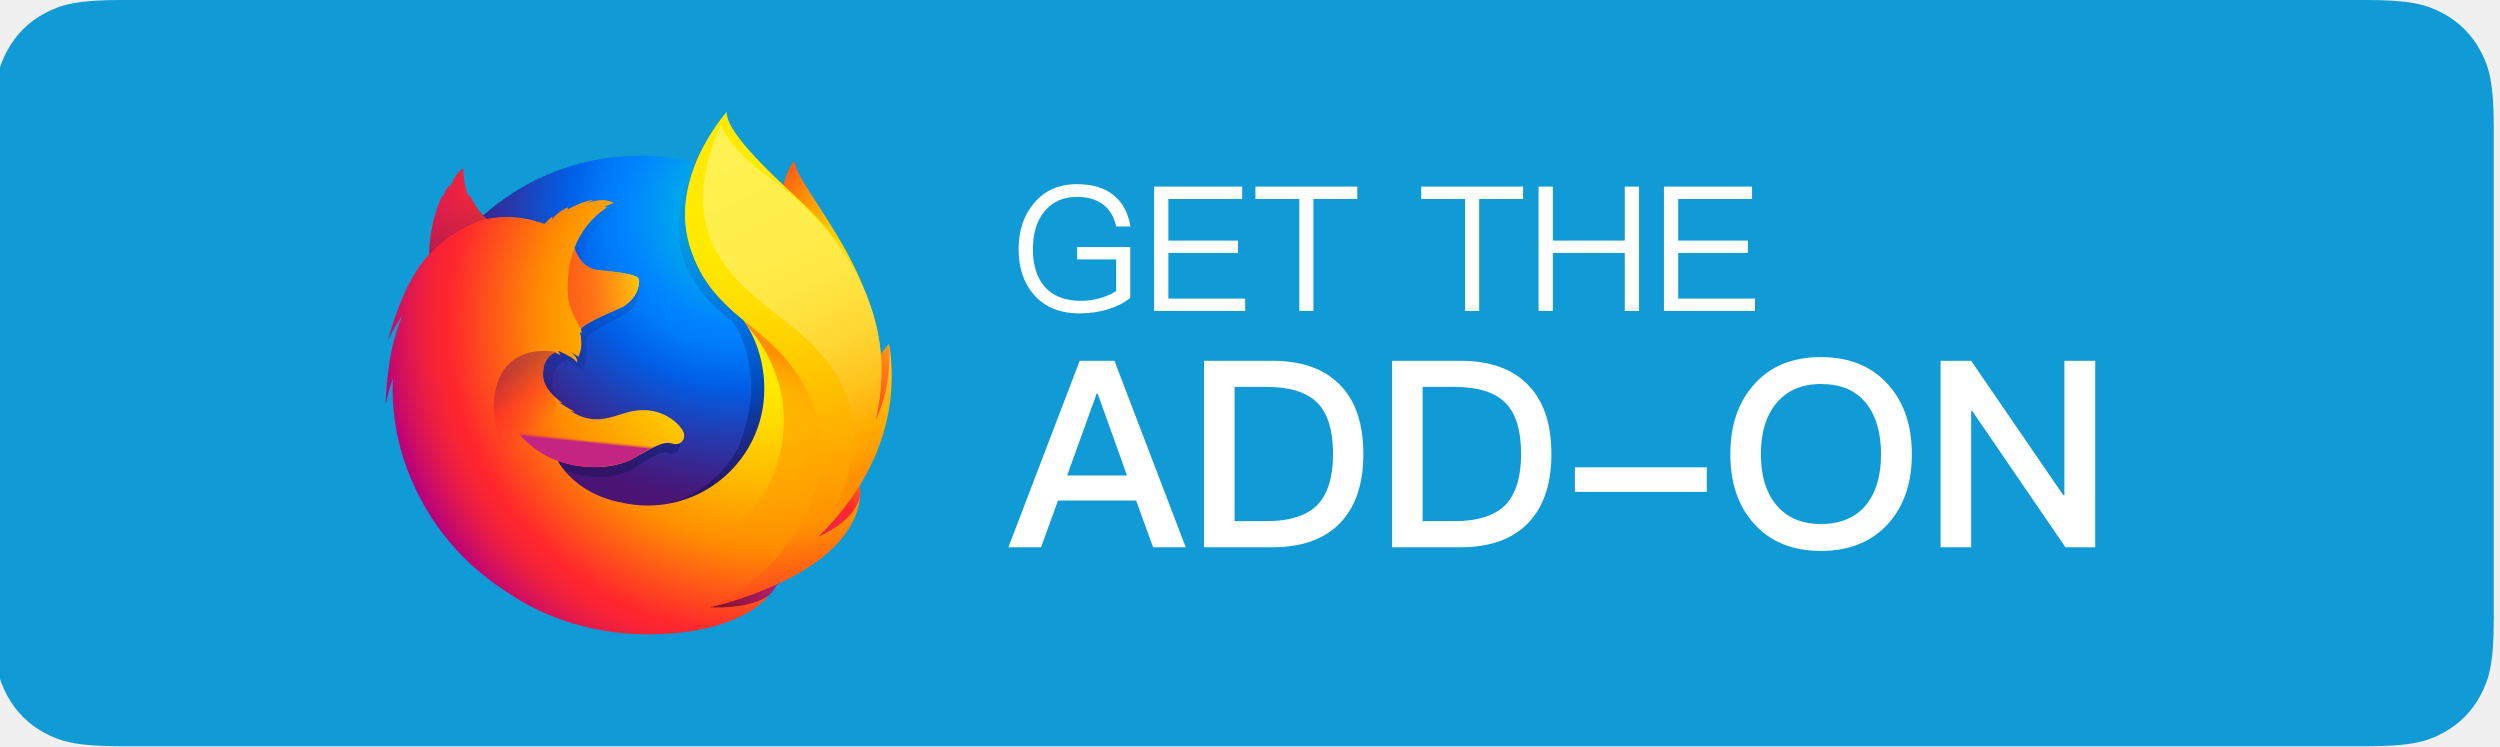
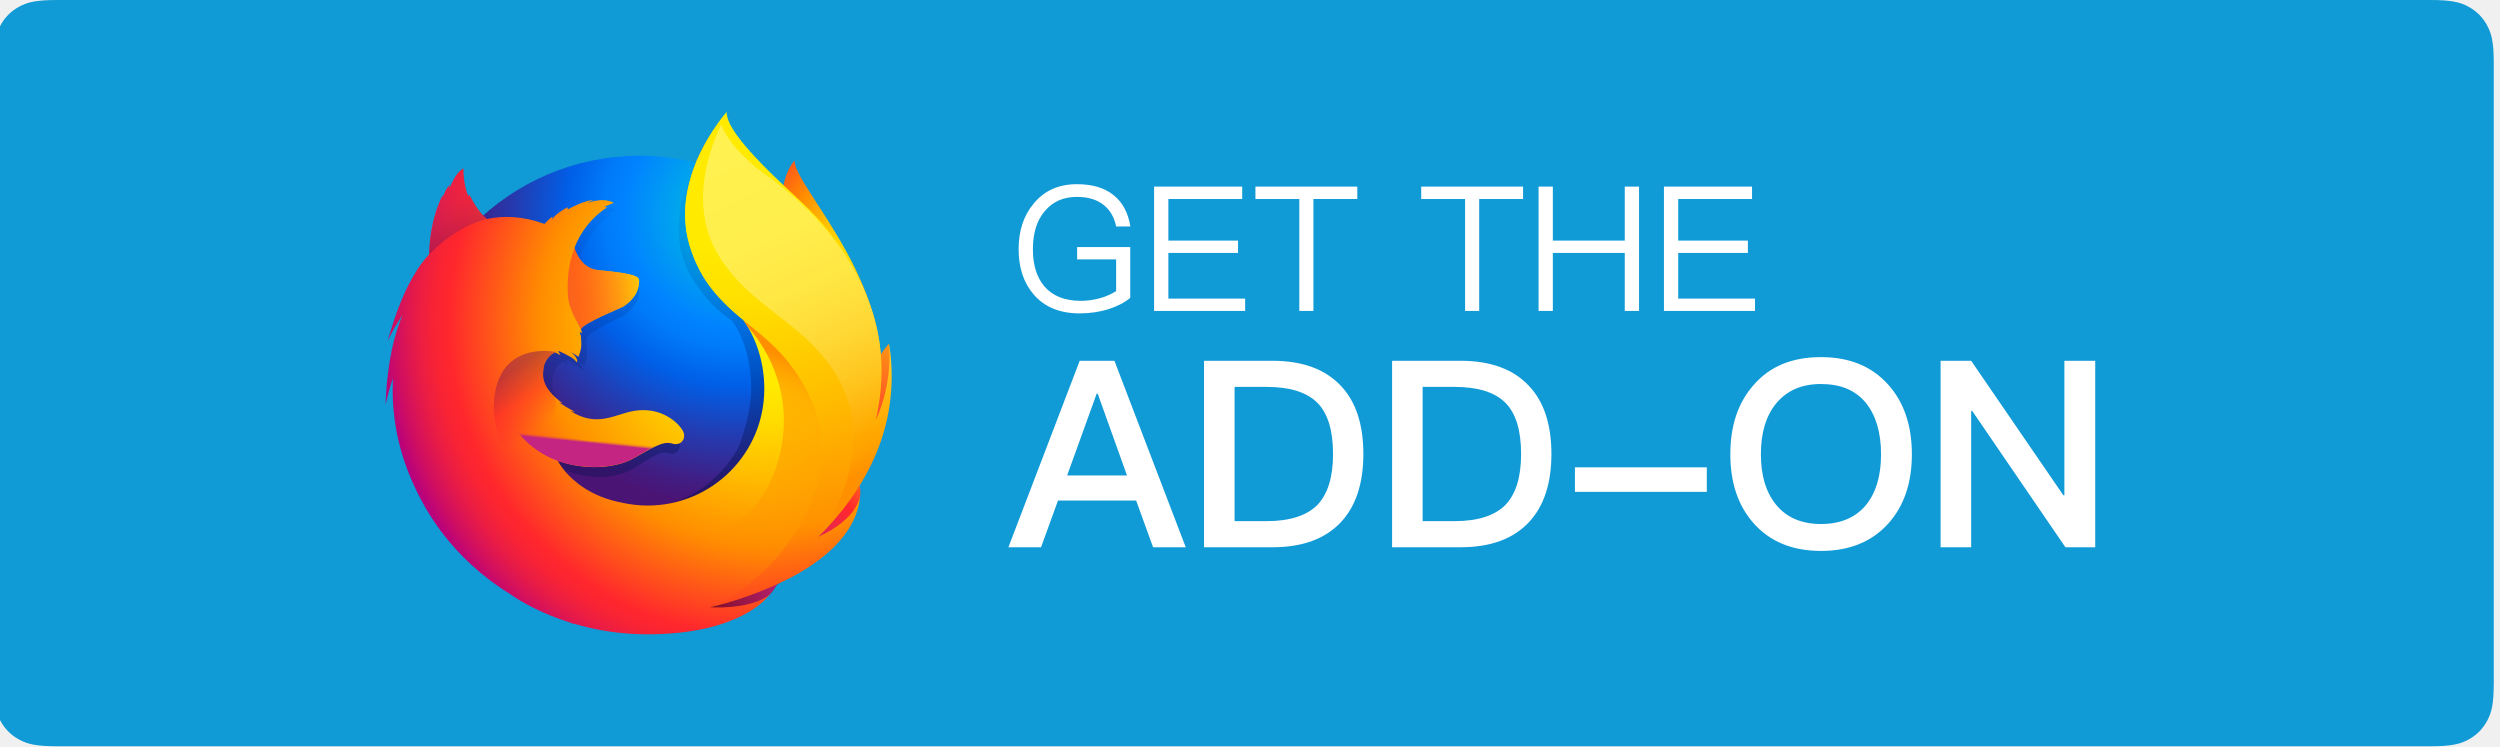
<svg xmlns="http://www.w3.org/2000/svg" width="201px" height="60px" viewBox="0 0 201 60" version="1.1">
  <defs>
    <radialGradient cx="86.85%" cy="30.027%" fx="86.85%" fy="30.027%" r="184.024%" gradientTransform="translate(0.868497,0.300273),scale(1,0.362882),rotate(2.55481),translate(-0.868497,-0.300273)" id="radialGradient-1">
      <stop stop-color="#FFEA00" offset="4.5%" />
      <stop stop-color="#FFDE00" offset="12%" />
      <stop stop-color="#FFBF00" offset="25.4%" />
      <stop stop-color="#FF8E00" offset="42.9%" />
      <stop stop-color="#FF272D" offset="76.9%" />
      <stop stop-color="#E0255A" offset="87.2%" />
      <stop stop-color="#CC2477" offset="95.3%" />
      <stop stop-color="#C42482" offset="100%" />
    </radialGradient>
    <radialGradient cx="70.828%" cy="12.393%" fx="70.828%" fy="12.393%" r="109.234%" gradientTransform="translate(0.708276,0.123928),scale(1,0.994695),translate(-0.708276,-0.123928)" id="radialGradient-2">
      <stop stop-color="#00CCDA" offset="0%" />
      <stop stop-color="#0083FF" offset="22%" />
      <stop stop-color="#007AF9" offset="26.1%" />
      <stop stop-color="#0060E8" offset="33%" />
      <stop stop-color="#005FE7" offset="33.3%" />
      <stop stop-color="#2639AD" offset="43.8%" />
      <stop stop-color="#401E84" offset="52.2%" />
      <stop stop-color="#4A1475" offset="56.6%" />
    </radialGradient>
    <linearGradient x1="56.518%" y1="75.22%" x2="36.809%" y2="6.805%" id="linearGradient-3">
      <stop stop-color="#000F43" stop-opacity="0.4" offset="0%" />
      <stop stop-color="#001962" stop-opacity="0.173" offset="48.5%" />
      <stop stop-color="#002079" stop-opacity="0" offset="100%" />
    </linearGradient>
    <radialGradient cx="147.727%" cy="-21.664%" fx="147.727%" fy="-21.664%" r="171.815%" gradientTransform="translate(1.477273,-0.216638),scale(0.923323,1),rotate(5.761779),translate(-1.477273,0.216638)" id="radialGradient-4">
      <stop stop-color="#FFEA00" offset="0.3%" />
      <stop stop-color="#FF272D" offset="49.7%" />
      <stop stop-color="#C42482" offset="100%" />
    </radialGradient>
    <radialGradient cx="135.976%" cy="-52.131%" fx="135.976%" fy="-52.131%" r="453.896%" gradientTransform="translate(1.35976,-0.521307),scale(1,0.541483),rotate(5.761779),translate(-1.35976,0.521307)" id="radialGradient-5">
      <stop stop-color="#FFE900" offset="0.3%" />
      <stop stop-color="#FFAF0E" offset="15.7%" />
      <stop stop-color="#FF7A1B" offset="31.6%" />
      <stop stop-color="#FF4E26" offset="47.2%" />
      <stop stop-color="#FF2C2E" offset="62.1%" />
      <stop stop-color="#FF1434" offset="76.2%" />
      <stop stop-color="#FF0538" offset="89.2%" />
      <stop stop-color="#FF0039" offset="100%" />
    </radialGradient>
    <radialGradient cx="211.883%" cy="2.145%" fx="211.883%" fy="2.145%" r="377.539%" gradientTransform="translate(2.118834,0.021449),scale(0.53347,1),rotate(5.761779),translate(-2.118834,-0.021449)" id="radialGradient-6">
      <stop stop-color="#FF272D" offset="0.3%" />
      <stop stop-color="#C42482" offset="49.7%" />
      <stop stop-color="#620700" offset="98.6%" />
    </radialGradient>
    <radialGradient cx="76.845%" cy="39.179%" fx="76.845%" fy="39.179%" r="84.043%" gradientTransform="translate(0.768453,0.391795),scale(1,0.95947),translate(-0.768453,-0.391795)" id="radialGradient-7">
      <stop stop-color="#FFEA00" offset="15.6%" />
      <stop stop-color="#FFDE00" offset="23.1%" />
      <stop stop-color="#FFBF00" offset="36.5%" />
      <stop stop-color="#FF8E00" offset="54.1%" />
      <stop stop-color="#FF272D" offset="76.3%" />
      <stop stop-color="#F92433" offset="79.6%" />
      <stop stop-color="#E91C45" offset="84.1%" />
      <stop stop-color="#CF0E62" offset="89.3%" />
      <stop stop-color="#B5007F" offset="93.5%" />
    </radialGradient>
    <radialGradient cx="24.953%" cy="0.138%" fx="24.953%" fy="0.138%" r="249.815%" gradientTransform="translate(0.249534,0.001382),scale(1,0.396485),translate(-0.249534,-0.001382)" id="radialGradient-8">
      <stop stop-color="#FFEA00" offset="27.9%" />
      <stop stop-color="#FFDD00" offset="40.2%" />
      <stop stop-color="#FFBA00" offset="63%" />
      <stop stop-color="#FF9100" offset="85.6%" />
      <stop stop-color="#FF6711" offset="93.3%" />
      <stop stop-color="#FF4A1D" offset="99.4%" />
    </radialGradient>
    <linearGradient x1="-82.256%" y1="64.455%" x2="121.169%" y2="29.666%" id="linearGradient-9">
      <stop stop-color="#C42482" stop-opacity="0.5" offset="0%" />
      <stop stop-color="#FF272D" stop-opacity="0.5" offset="47.4%" />
      <stop stop-color="#FF2C2C" stop-opacity="0.513" offset="48.6%" />
      <stop stop-color="#FF7A1A" stop-opacity="0.72" offset="67.5%" />
      <stop stop-color="#FFB20D" stop-opacity="0.871" offset="82.9%" />
      <stop stop-color="#FFD605" stop-opacity="0.964" offset="94.2%" />
      <stop stop-color="#FFE302" offset="100%" />
    </linearGradient>
    <linearGradient x1="52.948%" y1="94.893%" x2="36.157%" y2="5.478%" id="linearGradient-10">
      <stop stop-color="#891551" stop-opacity="0.6" offset="0%" />
      <stop stop-color="#C42482" stop-opacity="0" offset="100%" />
    </linearGradient>
    <linearGradient x1="27.001%" y1="6.686%" x2="48.857%" y2="47.886%" id="linearGradient-11">
      <stop stop-color="#891551" stop-opacity="0.5" offset="0.5%" />
      <stop stop-color="#FF272D" stop-opacity="0.5" offset="48.4%" />
      <stop stop-color="#FF272D" stop-opacity="0" offset="100%" />
    </linearGradient>
    <linearGradient x1="47.509%" y1="56.362%" x2="50.009%" y2="47.796%" id="linearGradient-12">
      <stop stop-color="#C42482" offset="0%" />
      <stop stop-color="#C42482" stop-opacity="0.81" offset="8.3%" />
      <stop stop-color="#C42482" stop-opacity="0.565" offset="20.6%" />
      <stop stop-color="#C42482" stop-opacity="0.362" offset="32.8%" />
      <stop stop-color="#C42482" stop-opacity="0.204" offset="44.7%" />
      <stop stop-color="#C42482" stop-opacity="0.091" offset="56.2%" />
      <stop stop-color="#C42482" stop-opacity="0.023" offset="67.3%" />
      <stop stop-color="#C42482" stop-opacity="0" offset="77.3%" />
    </linearGradient>
    <linearGradient x1="40.899%" y1="1.647%" x2="58.827%" y2="89.461%" id="linearGradient-13">
      <stop stop-color="#FFF14F" offset="0%" />
      <stop stop-color="#FFEE4C" offset="26.8%" />
      <stop stop-color="#FFE643" offset="45.2%" />
      <stop stop-color="#FFD834" offset="61.2%" />
      <stop stop-color="#FFC41E" offset="75.7%" />
      <stop stop-color="#FFAB02" offset="89.2%" />
      <stop stop-color="#FFA900" offset="90.2%" />
      <stop stop-color="#FFA000" offset="94.9%" />
      <stop stop-color="#FF9100" offset="100%" />
    </linearGradient>
    <linearGradient x1="70.042%" y1="7.159%" x2="43.327%" y2="81.948%" id="linearGradient-14">
      <stop stop-color="#FF8E00" offset="0%" />
      <stop stop-color="#FF8E00" stop-opacity="0.858" offset="4%" />
      <stop stop-color="#FF8E00" stop-opacity="0.729" offset="8.4%" />
      <stop stop-color="#FF8E00" stop-opacity="0.628" offset="13%" />
      <stop stop-color="#FF8E00" stop-opacity="0.557" offset="17.8%" />
      <stop stop-color="#FF8E00" stop-opacity="0.514" offset="22.7%" />
      <stop stop-color="#FF8E00" stop-opacity="0.5" offset="28.2%" />
      <stop stop-color="#FF8E00" stop-opacity="0.478" offset="38.9%" />
      <stop stop-color="#FF8E00" stop-opacity="0.416" offset="52.4%" />
      <stop stop-color="#FF8E00" stop-opacity="0.314" offset="67.6%" />
      <stop stop-color="#FF8E00" stop-opacity="0.172" offset="83.8%" />
      <stop stop-color="#FF8E00" stop-opacity="0" offset="100%" />
    </linearGradient>
  </defs>
  <g id="firefox" stroke="none" stroke-width="1" fill="none" fill-rule="evenodd">
-     <path d="M9.756,-4.14336123e-16 L190.244,4.14336123e-16 C193.811,-2.4074122e-16 195.104,0.371 196.407,1.069 C197.711,1.766 198.734,2.789 199.431,4.093 C200.129,5.396 200.5,6.689 200.5,10.256 L200.5,49.744 C200.5,53.311 200.129,54.604 199.431,55.907 C198.734,57.211 197.711,58.234 196.407,58.931 C195.104,59.629 193.811,60 190.244,60 L9.756,60 C6.189,60 4.896,59.629 3.593,58.931 C2.289,58.234 1.266,57.211 0.569,55.907 C-0.129,54.604 -0.5,53.311 -0.5,49.744 L-0.5,10.256 C-0.5,6.689 -0.129,5.396 0.569,4.093 C1.266,2.789 2.289,1.766 3.593,1.069 C4.896,0.371 6.189,2.4074122e-16 9.756,-4.14336123e-16 Z" id="矩形" fill="#109AD6" />
+     <path d="M4.628,-2.07168062e-16 L195.372,2.07168062e-16 C197.155,-1.2037061e-16 197.802,0.186 198.454,0.534 C199.106,0.883 199.617,1.394 199.966,2.046 C200.314,2.698 200.5,3.345 200.5,5.128 L200.5,54.872 C200.5,56.655 200.314,57.302 199.966,57.954 C199.617,58.606 199.106,59.117 198.454,59.466 C197.802,59.814 197.155,60 195.372,60 L4.628,60 C2.845,60 2.198,59.814 1.546,59.466 C0.894,59.117 0.383,58.606 0.034,57.954 C-0.314,57.302 -0.5,56.655 -0.5,54.872 L-0.5,5.128 C-0.5,3.345 -0.314,2.698 0.034,2.046 C0.383,1.394 0.894,0.883 1.546,0.534 C2.198,0.186 2.845,1.2037061e-16 4.628,-2.07168062e-16 Z" id="矩形" fill="#109AD6" />
    <g id="Firefox_Logo,_2017" transform="translate(31, 9)" fill-rule="nonzero">
      <path d="M32.878,3.908 C31.856,5.098 31.38,7.777 32.416,10.492 C33.453,13.207 35.041,12.618 36.032,15.387 C37.339,19.04 36.73,23.948 36.73,23.948 C36.73,23.948 38.302,28.499 39.397,23.665 C41.82,14.586 32.878,6.144 32.878,3.908 Z" id="路径" fill="url(#radialGradient-1)" />
      <path d="M20.406,41.6 C30.873,41.6 39.352,33.075 39.352,22.563 C39.352,12.05 30.873,3.525 20.416,3.525 C9.958,3.525 1.479,12.05 1.479,22.563 C1.459,33.085 9.948,41.6 20.406,41.6 Z" id="_Path_" fill="url(#radialGradient-2)" />
      <path d="M34.602,34.302 C34.192,34.59 33.763,34.85 33.316,35.078 C33.908,34.211 34.453,33.314 34.951,32.39 C35.355,31.943 35.725,31.509 36.026,31.039 C36.173,30.808 36.338,30.524 36.513,30.193 C37.577,28.277 38.75,25.175 38.783,21.99 L38.783,21.982 C38.784,21.904 38.784,21.825 38.784,21.747 C38.789,20.947 38.708,20.149 38.54,19.367 C38.549,19.428 38.556,19.489 38.564,19.55 C38.554,19.503 38.546,19.456 38.536,19.409 C38.552,19.496 38.564,19.58 38.578,19.664 C38.795,21.509 38.64,23.308 37.866,24.635 C37.854,24.654 37.841,24.672 37.829,24.691 C38.23,22.675 38.365,20.449 37.918,18.22 C37.918,18.22 37.739,17.137 36.408,13.848 C35.642,11.955 34.281,10.403 33.079,9.272 C32.025,7.968 31.068,7.093 30.54,6.538 C29.438,5.377 28.976,4.507 28.786,3.94 C28.622,3.857 26.518,1.814 26.351,1.736 C25.433,3.159 22.546,7.612 23.919,11.773 C24.542,13.658 26.116,15.615 27.764,16.713 C27.836,16.795 28.744,17.781 29.176,20.006 C29.622,22.304 29.387,24.097 28.47,26.749 C27.39,29.075 24.625,31.375 22.036,31.611 C16.501,32.113 14.475,28.832 14.475,28.832 C16.453,29.622 18.639,29.457 19.969,28.637 C21.309,27.808 22.12,27.193 22.778,27.436 C23.427,27.677 23.943,26.977 23.48,26.251 C22.748,25.124 21.414,24.543 20.091,24.775 C18.749,24.993 17.52,26.056 15.762,25.026 C15.649,24.96 15.539,24.888 15.433,24.81 C15.317,24.734 15.809,24.926 15.694,24.84 C15.352,24.654 14.747,24.249 14.59,24.105 C14.563,24.081 14.855,24.198 14.829,24.174 C13.185,22.82 13.391,21.906 13.442,21.332 C13.484,20.874 13.782,20.286 14.285,20.047 C14.528,20.18 14.68,20.281 14.68,20.281 C14.68,20.281 14.576,20.069 14.52,19.958 C14.54,19.949 14.558,19.951 14.578,19.943 C14.777,20.039 15.217,20.289 15.449,20.441 C15.751,20.654 15.847,20.844 15.847,20.844 C15.847,20.844 15.926,20.8 15.868,20.614 C15.846,20.538 15.755,20.296 15.456,20.052 L15.474,20.054 C15.653,20.156 15.823,20.274 15.981,20.406 C16.065,20.1 16.217,19.779 16.183,19.207 C16.163,18.804 16.173,18.7 16.102,18.545 C16.038,18.411 16.137,18.359 16.247,18.498 C16.229,18.389 16.197,18.283 16.153,18.182 L16.154,18.172 C16.292,17.692 19.067,16.445 19.269,16.299 C19.601,16.064 19.879,15.761 20.086,15.411 C20.24,15.165 20.356,14.82 20.385,14.296 C20.4,13.919 20.224,13.668 17.418,13.374 C16.65,13.298 16.2,12.742 15.944,12.229 C15.897,12.118 15.85,12.018 15.802,11.918 C15.757,11.801 15.72,11.681 15.693,11.558 C16.152,10.24 16.923,9.126 18.056,8.284 C18.118,8.228 17.809,8.299 17.871,8.242 C17.943,8.177 18.414,7.987 18.502,7.945 C18.611,7.893 18.038,7.65 17.532,7.709 C17.017,7.767 16.908,7.829 16.633,7.946 C16.747,7.832 17.11,7.683 17.024,7.684 C16.469,7.769 15.779,8.092 15.189,8.458 C15.188,8.394 15.2,8.331 15.225,8.272 C14.95,8.389 14.275,8.861 14.078,9.26 C14.087,9.183 14.09,9.106 14.089,9.029 C13.88,9.204 13.691,9.402 13.526,9.619 L13.516,9.628 C11.921,8.986 10.518,8.945 9.331,9.233 C9.071,8.972 8.944,9.162 8.353,7.864 C8.313,7.786 8.384,7.941 8.353,7.864 C8.256,7.612 8.412,8.2 8.353,7.864 C7.359,8.648 6.052,9.537 5.424,10.164 C5.416,10.189 6.156,9.955 5.424,10.164 C5.167,10.237 5.185,10.389 5.146,11.765 C5.136,11.869 5.145,11.986 5.136,12.079 C4.635,12.718 4.293,13.259 4.164,13.54 C3.516,14.657 2.802,16.399 2.109,19.155 C2.415,18.408 2.783,17.688 3.21,17.003 C2.634,18.466 2.078,20.763 1.966,24.3 C2.105,23.57 2.284,22.848 2.501,22.137 C2.365,25.072 2.871,28.001 3.984,30.719 C4.382,31.693 5.041,33.172 6.162,34.791 C9.685,38.498 14.654,40.805 20.156,40.805 C25.9,40.805 31.058,38.292 34.602,34.302 Z" id="路径" fill="url(#linearGradient-3)" />
      <path d="M30.352,36.994 C37.304,36.189 40.381,29.025 36.429,28.884 C32.859,28.77 27.059,37.374 30.352,36.994 Z" id="路径" fill="url(#radialGradient-4)" />
      <path d="M36.93,27.421 C41.712,24.637 40.465,18.624 40.465,18.624 C40.465,18.624 38.62,20.769 37.366,24.187 C36.127,27.572 34.054,29.102 36.93,27.421 Z" id="路径" fill="url(#radialGradient-5)" />
      <path d="M21.746,40.551 C28.414,42.679 34.145,37.426 30.612,35.672 C27.401,34.09 18.581,39.545 21.746,40.551 Z" id="路径" fill="url(#radialGradient-6)" />
      <path d="M37.426,29.973 C37.589,29.744 37.808,29.012 38.002,28.684 C39.179,26.784 39.187,25.268 39.187,25.234 C39.899,21.682 39.834,20.231 39.397,17.549 C39.044,15.389 37.505,12.295 36.171,10.805 C34.797,9.27 35.765,9.77 34.434,8.649 C33.268,7.356 32.137,6.075 31.521,5.56 C27.07,1.839 27.171,1.049 27.256,0.914 C27.242,0.93 27.221,0.954 27.194,0.984 C27.141,0.774 27.104,0.598 27.104,0.598 C27.104,0.598 24.671,3.03 24.159,7.085 C23.824,9.733 24.815,12.492 26.25,14.256 C26.997,15.17 27.842,16 28.768,16.732 L28.768,16.731 C29.852,18.288 30.449,20.209 30.449,22.275 C30.449,27.451 26.252,31.646 21.074,31.646 C20.368,31.646 19.665,31.567 18.977,31.41 C16.534,30.945 15.123,29.712 14.419,28.876 C14.016,28.396 13.845,28.047 13.845,28.047 C16.033,28.831 18.454,28.667 19.925,27.854 C21.409,27.031 22.306,26.422 23.034,26.662 C23.752,26.901 24.324,26.207 23.811,25.487 C23.309,24.768 22.001,23.738 20.06,24.023 C18.575,24.24 17.215,25.294 15.27,24.273 C15.144,24.208 15.022,24.136 14.904,24.059 C14.776,23.983 15.321,24.174 15.194,24.088 C14.816,23.903 14.145,23.502 13.972,23.359 C13.943,23.335 14.265,23.451 14.236,23.427 C12.417,22.085 12.644,21.178 12.701,20.609 C12.747,20.154 13.078,19.571 13.634,19.335 C13.903,19.466 14.071,19.567 14.071,19.567 C14.071,19.567 13.956,19.357 13.894,19.246 C13.916,19.238 13.937,19.24 13.958,19.232 C14.178,19.327 14.666,19.574 14.922,19.726 C15.256,19.937 15.363,20.125 15.363,20.125 C15.363,20.125 15.451,20.082 15.386,19.897 C15.362,19.822 15.261,19.582 14.93,19.34 L14.95,19.342 C15.147,19.442 15.334,19.559 15.511,19.691 C15.604,19.387 15.772,19.069 15.735,18.502 C15.713,18.102 15.723,17.999 15.645,17.845 C15.574,17.713 15.684,17.661 15.806,17.798 C15.785,17.69 15.75,17.585 15.702,17.485 L15.703,17.475 C15.855,16.999 18.927,15.762 19.15,15.617 C19.511,15.391 19.819,15.091 20.054,14.737 C20.225,14.493 20.354,14.151 20.385,13.632 C20.395,13.398 20.323,13.213 19.51,13.036 C19.022,12.929 18.266,12.826 17.101,12.717 C16.252,12.642 15.753,12.09 15.47,11.581 C15.418,11.472 15.366,11.372 15.313,11.273 C15.263,11.158 15.223,11.038 15.192,10.916 C15.701,9.586 16.616,8.449 17.808,7.67 C17.876,7.614 17.535,7.684 17.603,7.628 C17.683,7.563 18.203,7.375 18.302,7.333 C18.422,7.282 17.787,7.041 17.228,7.099 C16.658,7.157 16.536,7.218 16.232,7.334 C16.358,7.221 16.76,7.073 16.666,7.074 C16.051,7.159 15.287,7.479 14.634,7.841 C14.633,7.778 14.646,7.715 14.674,7.657 C14.369,7.773 13.622,8.241 13.404,8.637 C13.414,8.561 13.418,8.485 13.417,8.408 C13.188,8.579 12.979,8.775 12.794,8.993 L12.782,9.002 C11.018,8.365 9.465,8.324 8.15,8.61 C7.863,8.351 7.401,7.96 6.747,6.672 C6.702,6.594 6.678,6.832 6.644,6.756 C6.39,6.166 6.236,5.2 6.262,4.534 C6.262,4.534 5.736,4.774 5.301,5.775 C5.22,5.954 5.168,6.054 5.116,6.153 C5.092,6.182 5.17,5.824 5.158,5.844 C5.082,5.972 4.887,6.151 4.801,6.382 C4.741,6.554 4.659,6.65 4.606,6.864 L4.593,6.884 C4.589,6.821 4.609,6.624 4.594,6.665 C4.39,7.077 4.215,7.502 4.069,7.938 C3.835,8.708 3.562,9.757 3.519,11.121 C3.508,11.224 3.518,11.34 3.508,11.433 C2.953,12.067 2.575,12.603 2.432,12.881 C1.715,13.99 0.925,15.717 0.158,18.45 C0.499,17.704 0.907,16.989 1.376,16.316 C0.739,17.767 0.123,20.045 0,23.552 C0.155,22.827 0.352,22.11 0.592,21.408 C0.482,23.747 0.755,26.647 2.233,29.919 C3.111,31.843 5.132,35.751 10.071,38.801 L10.07,38.801 C10.07,38.801 11.75,40.052 14.638,40.989 C14.851,41.067 15.068,41.143 15.288,41.217 C15.219,41.189 15.152,41.159 15.087,41.129 C17.009,41.705 19.005,41.998 21.011,42 C28.489,42.006 30.694,39.004 30.694,39.004 C30.694,39.004 30.686,39.01 30.672,39.02 C30.777,38.92 30.879,38.817 30.977,38.71 C29.797,39.824 27.105,39.898 26.098,39.818 C27.815,39.313 28.945,38.887 31.142,38.045 C31.399,37.95 31.662,37.841 31.931,37.719 C31.96,37.707 31.989,37.693 32.019,37.679 C32.072,37.655 32.125,37.631 32.179,37.605 C33.249,37.1 34.256,36.47 35.178,35.727 C37.384,33.965 37.864,32.246 38.115,31.113 C38.08,31.222 37.971,31.475 37.895,31.639 C37.326,32.855 36.066,33.601 34.697,34.241 C35.349,33.386 35.953,32.496 36.507,31.576 C36.953,31.133 37.093,30.439 37.426,29.973 Z" id="路径" fill="url(#radialGradient-7)" />
      <path d="M34.741,34.188 C35.64,33.196 36.448,32.062 37.06,30.775 C38.635,27.464 41.07,21.958 39.153,16.207 C37.637,11.662 35.556,9.177 32.913,6.749 C28.622,2.807 27.423,1.047 27.423,0 C27.423,0 22.468,5.524 24.617,11.285 C26.766,17.046 31.167,16.834 34.079,22.846 C37.505,29.921 31.307,37.641 26.181,39.802 C26.494,39.732 37.576,37.224 38.158,30.886 C38.145,31.002 37.895,32.755 34.741,34.188 Z" id="路径" fill="url(#radialGradient-8)" />
      <path d="M20.385,13.632 C20.402,13.257 20.208,13.006 17.112,12.716 C15.838,12.598 15.351,11.421 15.202,10.926 C14.749,12.102 14.562,13.337 14.663,14.83 C14.731,15.808 15.389,16.858 15.703,17.475 C15.703,17.475 15.773,17.384 15.805,17.351 C16.397,16.735 18.875,15.796 19.108,15.663 C19.365,15.501 20.342,14.787 20.385,13.632 Z" id="路径" fill="url(#linearGradient-9)" />
      <path d="M6.757,6.679 C6.713,6.601 6.689,6.839 6.655,6.762 C6.401,6.173 6.246,5.217 6.283,4.542 C6.283,4.542 5.757,4.782 5.322,5.782 C5.241,5.962 5.189,6.061 5.137,6.161 C5.114,6.19 5.191,5.832 5.179,5.851 C5.103,5.979 4.908,6.158 4.823,6.38 C4.752,6.561 4.68,6.658 4.626,6.882 C4.609,6.943 4.643,6.612 4.628,6.653 C3.616,8.608 3.423,11.566 3.529,11.441 C5.684,9.14 8.153,8.595 8.153,8.595 C7.89,8.401 7.32,7.842 6.757,6.679 L6.757,6.679 Z" id="路径" fill="url(#linearGradient-10)" />
      <path d="M14.932,30.736 C11.956,29.465 8.573,27.673 8.701,23.602 C8.875,18.24 13.701,19.3 13.701,19.3 C13.519,19.344 13.032,19.691 12.859,20.061 C12.677,20.523 12.344,21.566 13.352,22.66 C14.935,24.375 10.1,26.73 17.563,31.178 C17.752,31.281 15.814,31.117 14.932,30.736 L14.932,30.736 Z" id="路径" fill="url(#linearGradient-11)" />
      <path d="M13.875,28.064 C15.985,28.798 18.444,28.67 19.916,27.857 C20.901,27.308 22.165,26.43 22.943,26.646 C22.269,26.38 21.759,26.256 21.146,26.226 C21.041,26.226 20.916,26.223 20.802,26.212 C20.578,26.211 20.353,26.223 20.13,26.249 C19.75,26.284 19.329,26.523 18.946,26.485 C18.925,26.483 19.317,26.324 19.286,26.331 C19.083,26.373 18.862,26.382 18.629,26.411 C18.481,26.428 18.354,26.446 18.207,26.452 C13.812,26.825 10.097,24.07 10.097,24.07 C9.781,25.135 11.512,27.241 13.875,28.064 L13.875,28.064 Z" id="路径" fill="url(#linearGradient-12)" />
      <path d="M34.733,34.217 C39.179,29.851 41.428,24.545 40.477,18.594 C40.477,18.594 40.857,21.646 39.417,24.767 C40.109,21.72 40.189,17.933 38.351,14.011 C35.897,8.777 31.861,6.023 30.32,4.874 C27.985,3.133 27.018,1.36 27,0.995 C26.303,2.423 24.193,7.32 26.773,11.537 C29.191,15.488 32.999,16.661 35.666,20.285 C40.577,26.961 34.733,34.217 34.733,34.217 Z" id="路径" fill="url(#linearGradient-13)" />
      <path d="M34.096,22.859 C32.542,19.649 30.603,18.249 28.768,16.732 C28.982,17.03 29.034,17.136 29.152,17.329 C30.767,19.05 33.148,23.248 31.419,28.517 C28.166,38.435 15.151,33.765 13.787,32.453 C14.339,38.193 23.947,40.94 30.202,37.217 C33.762,33.848 36.642,28.119 34.096,22.859 Z" id="路径" fill="url(#linearGradient-14)" />
    </g>
    <path d="M86.587,14.808 C87.833,14.808 88.827,15.102 89.569,15.718 C90.269,16.292 90.703,17.118 90.885,18.21 L89.737,18.21 C89.583,17.454 89.247,16.88 88.729,16.474 C88.183,16.04 87.469,15.83 86.587,15.83 C85.495,15.83 84.641,16.208 83.997,16.978 C83.353,17.734 83.045,18.756 83.045,20.044 C83.045,21.304 83.353,22.298 83.969,23.026 C84.627,23.796 85.607,24.188 86.909,24.188 C87.455,24.188 87.973,24.104 88.477,23.964 C88.967,23.824 89.387,23.628 89.737,23.404 L89.737,20.856 L86.601,20.856 L86.601,19.862 L90.871,19.862 L90.871,23.95 C90.395,24.342 89.807,24.636 89.121,24.86 C88.393,25.084 87.623,25.196 86.797,25.196 C85.215,25.196 83.983,24.692 83.115,23.684 C82.303,22.746 81.897,21.528 81.897,20.044 C81.897,18.56 82.289,17.342 83.101,16.376 C83.955,15.326 85.117,14.808 86.587,14.808 Z M92.789,15.004 L99.873,15.004 L99.873,15.998 L93.937,15.998 L93.937,19.344 L99.537,19.344 L99.537,20.338 L93.937,20.338 L93.937,24.006 L100.111,24.006 L100.111,25 L92.789,25 L92.789,15.004 Z M100.937,15.004 L109.127,15.004 L109.127,15.998 L105.599,15.998 L105.599,25 L104.465,25 L104.465,15.998 L100.937,15.998 L100.937,15.004 Z M114.265,15.004 L122.455,15.004 L122.455,15.998 L118.927,15.998 L118.927,25 L117.793,25 L117.793,15.998 L114.265,15.998 L114.265,15.004 Z M123.701,15.004 L124.849,15.004 L124.849,19.344 L130.631,19.344 L130.631,15.004 L131.779,15.004 L131.779,25 L130.631,25 L130.631,20.338 L124.849,20.338 L124.849,25 L123.701,25 L123.701,15.004 Z M133.781,15.004 L140.865,15.004 L140.865,15.998 L134.929,15.998 L134.929,19.344 L140.529,19.344 L140.529,20.338 L134.929,20.338 L134.929,24.006 L141.103,24.006 L141.103,25 L133.781,25 L133.781,15.004 Z" id="GETTHE" fill="#FFFFFF" fill-rule="nonzero" />
    <path d="M86.808,29.006 L89.6,29.006 L95.334,44 L92.709,44 L91.344,40.241 L85.064,40.241 L83.7,44 L81.075,44 L86.808,29.006 Z M85.799,38.225 L90.609,38.225 L88.257,31.652 L88.172,31.652 L85.799,38.225 Z M96.803,29.006 L102.284,29.006 C104.721,29.006 106.547,29.678 107.808,31.022 C109.004,32.282 109.614,34.109 109.614,36.503 C109.614,38.876 109.004,40.703 107.808,41.984 C106.547,43.328 104.721,44 102.284,44 L96.803,44 L96.803,29.006 Z M99.26,31.106 L99.26,41.9 L101.823,41.9 C103.692,41.9 105.056,41.459 105.918,40.598 C106.757,39.716 107.177,38.351 107.177,36.503 C107.177,34.613 106.757,33.227 105.918,32.387 C105.056,31.526 103.692,31.106 101.823,31.106 L99.26,31.106 Z M111.924,29.006 L117.404,29.006 C119.841,29.006 121.668,29.678 122.927,31.022 C124.124,32.282 124.734,34.109 124.734,36.503 C124.734,38.876 124.124,40.703 122.927,41.984 C121.668,43.328 119.841,44 117.404,44 L111.924,44 L111.924,29.006 Z M114.38,31.106 L114.38,41.9 L116.942,41.9 C118.811,41.9 120.177,41.459 121.037,40.598 C121.877,39.716 122.297,38.351 122.297,36.503 C122.297,34.613 121.877,33.227 121.037,32.387 C120.177,31.526 118.811,31.106 116.942,31.106 L114.38,31.106 Z M126.624,37.574 L137.228,37.574 L137.228,39.548 L126.624,39.548 L126.624,37.574 Z M146.405,28.712 C148.695,28.712 150.5,29.447 151.823,30.938 C153.083,32.345 153.714,34.214 153.714,36.524 C153.714,38.834 153.083,40.682 151.823,42.089 C150.5,43.559 148.695,44.294 146.405,44.294 C144.095,44.294 142.29,43.538 140.988,42.068 C139.727,40.64 139.119,38.792 139.119,36.524 C139.119,34.235 139.727,32.387 140.988,30.959 C142.29,29.447 144.095,28.712 146.405,28.712 Z M146.405,30.875 C144.851,30.875 143.655,31.4 142.793,32.45 C141.975,33.458 141.576,34.802 141.576,36.524 C141.576,38.225 141.975,39.569 142.793,40.577 C143.633,41.606 144.851,42.131 146.405,42.131 C147.959,42.131 149.156,41.627 149.996,40.64 C150.815,39.653 151.236,38.288 151.236,36.524 C151.236,34.76 150.815,33.374 149.996,32.366 C149.156,31.358 147.959,30.875 146.405,30.875 Z M156.024,29.006 L158.481,29.006 L165.893,39.821 L165.977,39.821 L165.977,29.006 L168.456,29.006 L168.456,44 L166.061,44 L158.565,33.038 L158.481,33.038 L158.481,44 L156.024,44 L156.024,29.006 Z" id="ADD-ON" fill="#FFFFFF" fill-rule="nonzero" />
  </g>
</svg>
